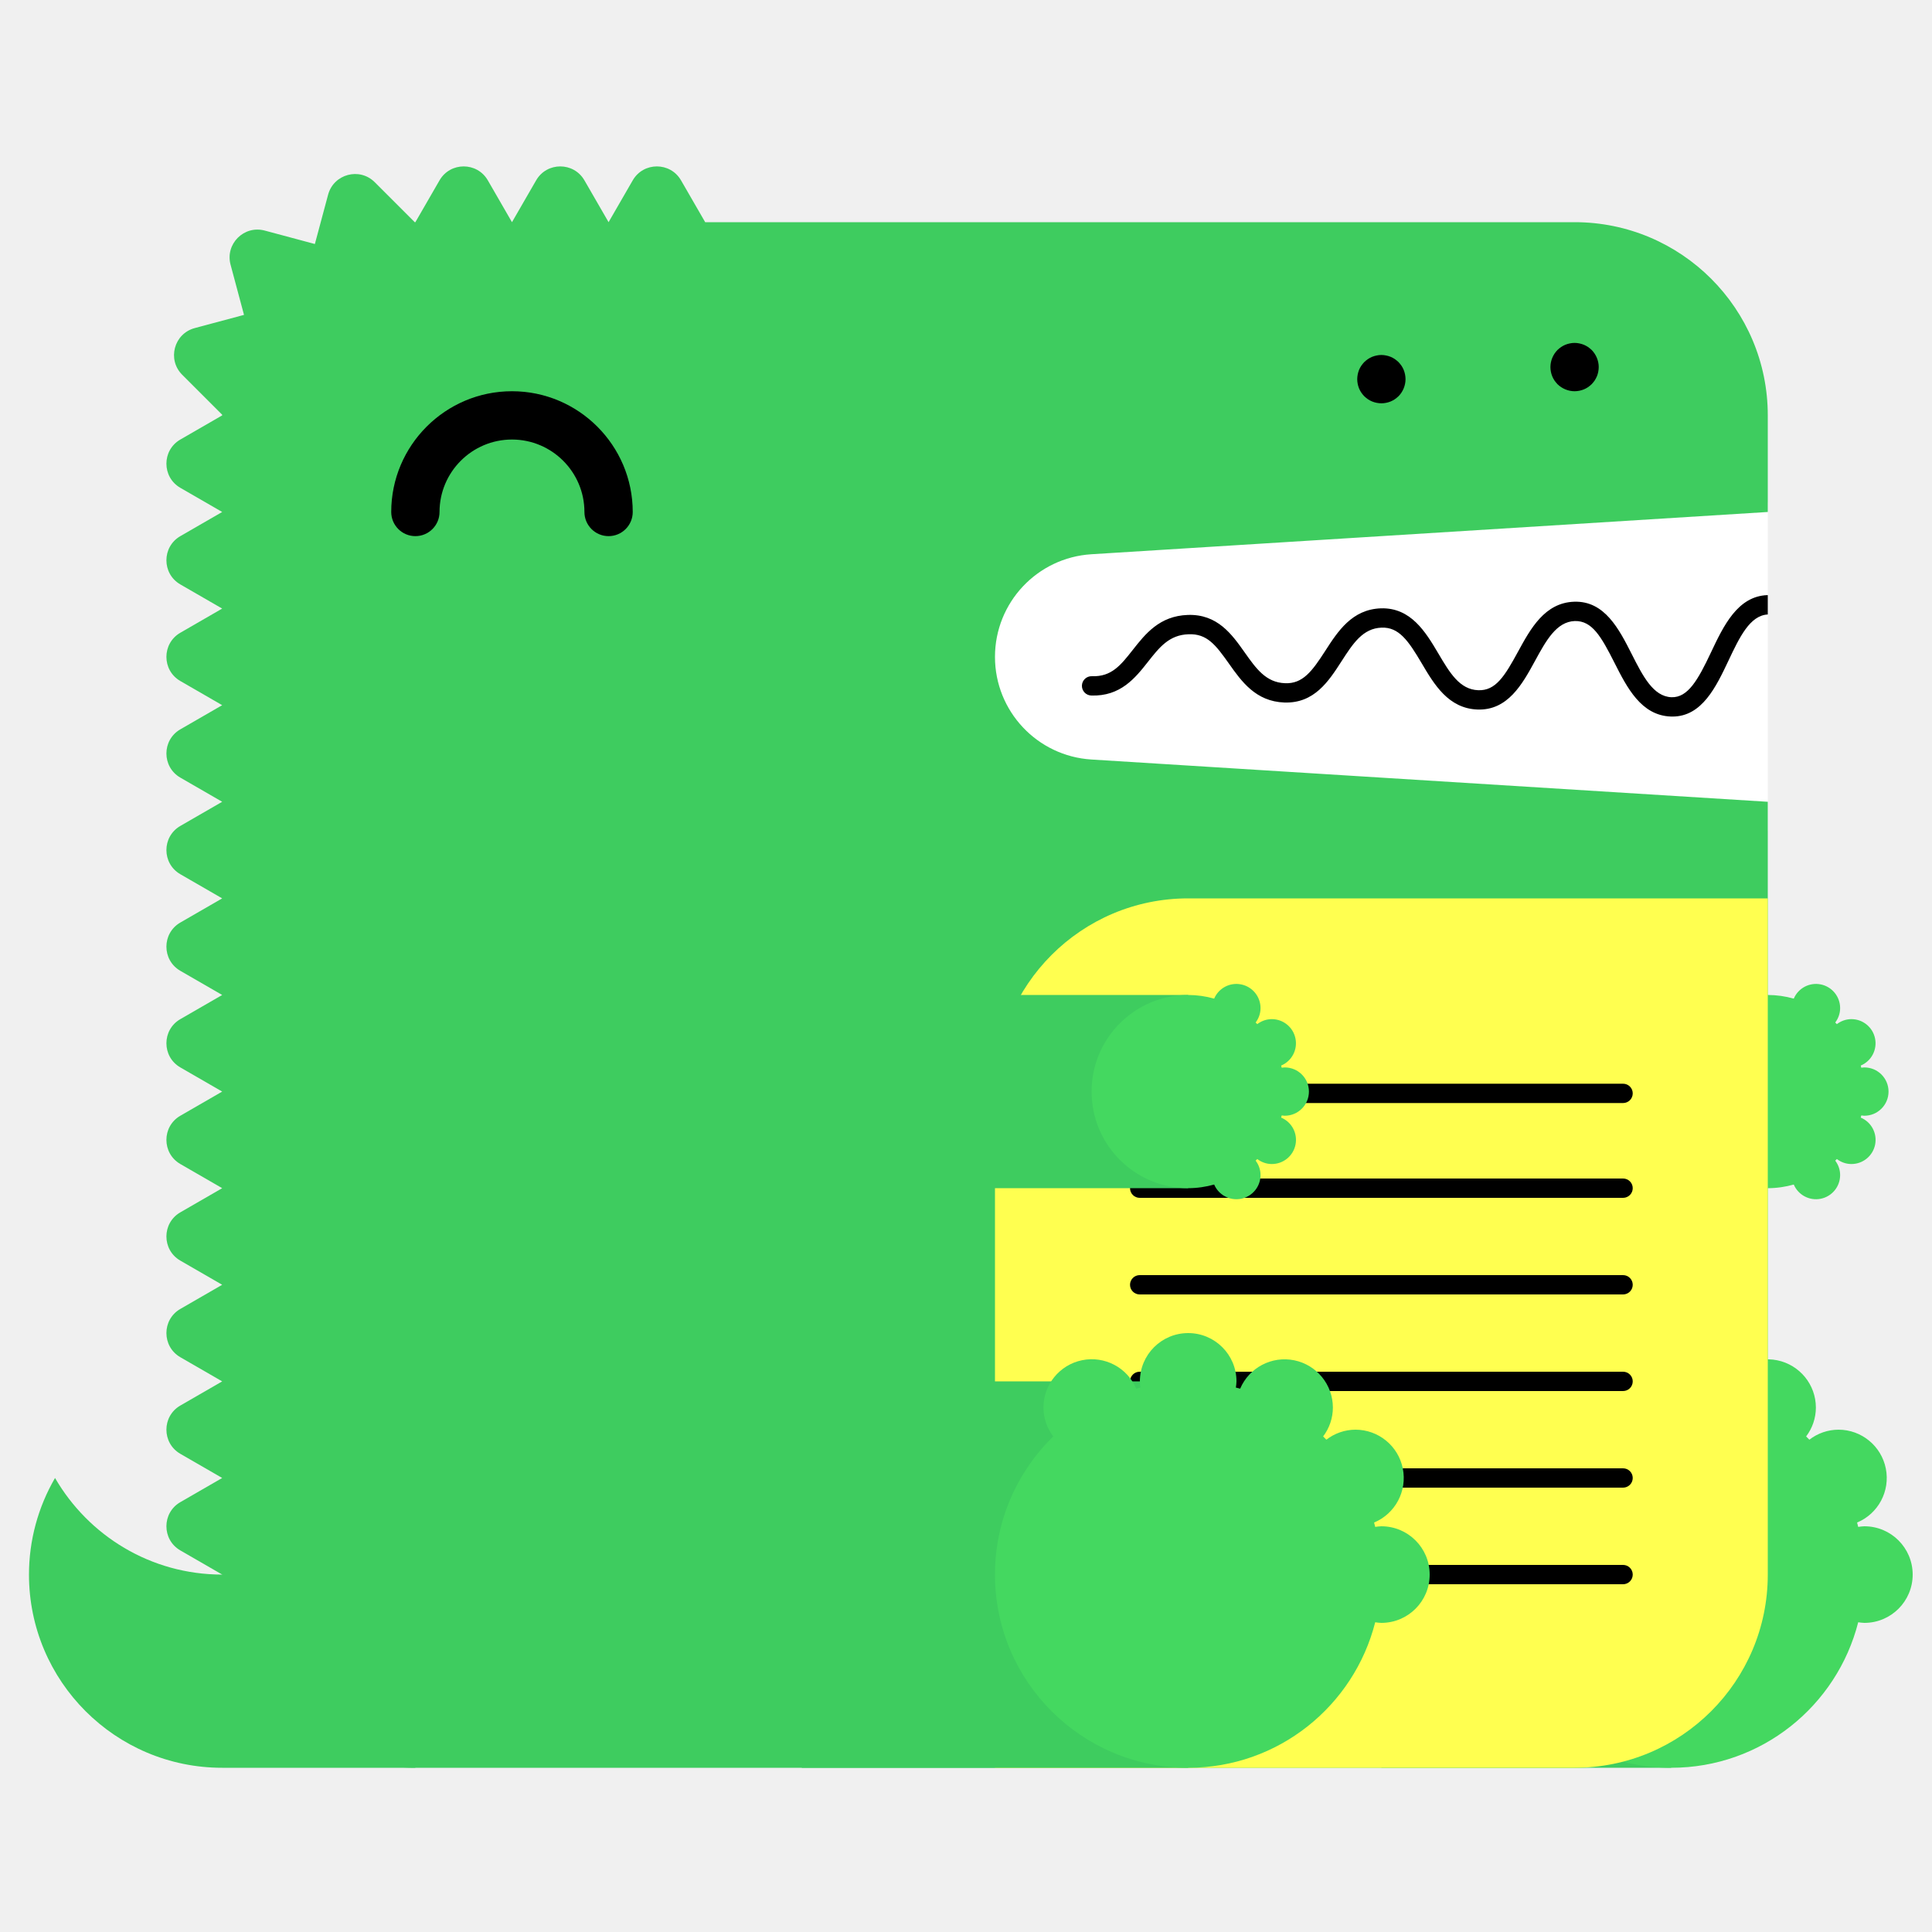
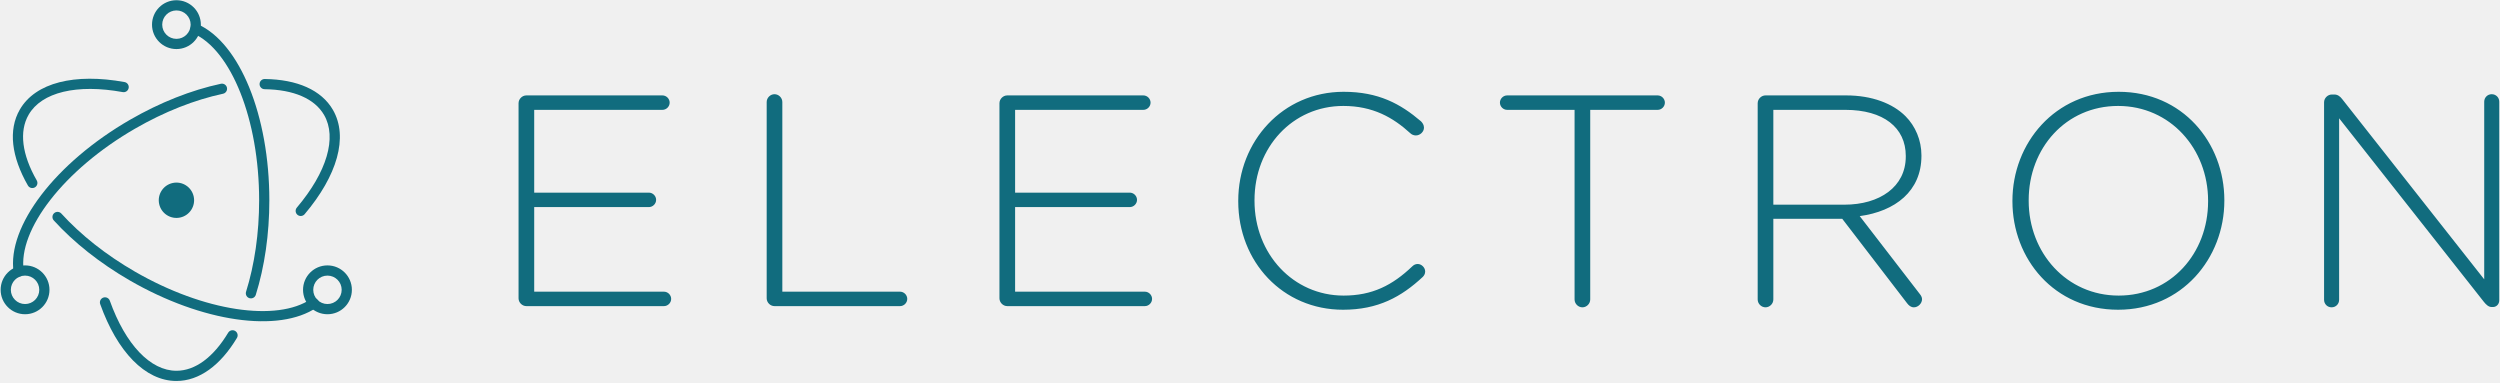
- <svg xmlns="http://www.w3.org/2000/svg" width="200" height="200" viewBox="0 0 200 200">
-   <g fill="none" fill-rule="evenodd">
-     <path fill="#FFF" d="M99 52h84v34H99z" />
-     <path d="M23 163c-7.398 0-13.843-4.027-17.303-10A19.886 19.886 0 0 0 3 163c0 11.046 8.954 20 20 20h20v-20H23z" fill="#3ECC5F" />
-     <path d="M112.98 57.376L183 53V43c0-11.046-8.954-20-20-20H73l-2.5-4.33c-1.112-1.925-3.889-1.925-5 0L63 23l-2.5-4.33c-1.111-1.925-3.889-1.925-5 0L53 23l-2.5-4.33c-1.111-1.925-3.889-1.925-5 0L43 23c-.022 0-.042.003-.065.003l-4.142-4.141c-1.57-1.571-4.252-.853-4.828 1.294l-1.369 5.104-5.192-1.392c-2.148-.575-4.111 1.389-3.535 3.536l1.39 5.193-5.102 1.367c-2.148.576-2.867 3.259-1.296 4.83l4.142 4.142c0 .021-.003.042-.003.064l-4.33 2.5c-1.925 1.111-1.925 3.889 0 5L23 53l-4.33 2.5c-1.925 1.111-1.925 3.889 0 5L23 63l-4.33 2.5c-1.925 1.111-1.925 3.889 0 5L23 73l-4.33 2.5c-1.925 1.111-1.925 3.889 0 5L23 83l-4.33 2.5c-1.925 1.111-1.925 3.889 0 5L23 93l-4.33 2.5c-1.925 1.111-1.925 3.889 0 5L23 103l-4.33 2.5c-1.925 1.111-1.925 3.889 0 5L23 113l-4.33 2.5c-1.925 1.111-1.925 3.889 0 5L23 123l-4.33 2.5c-1.925 1.111-1.925 3.889 0 5L23 133l-4.33 2.5c-1.925 1.111-1.925 3.889 0 5L23 143l-4.33 2.5c-1.925 1.111-1.925 3.889 0 5L23 153l-4.33 2.5c-1.925 1.111-1.925 3.889 0 5L23 163c0 11.046 8.954 20 20 20h120c11.046 0 20-8.954 20-20V83l-70.02-4.376A10.645 10.645 0 0 1 103 68c0-5.621 4.37-10.273 9.98-10.624" fill="#3ECC5F" />
-     <path fill="#3ECC5F" d="M143 183h30v-40h-30z" />
-     <path d="M193 158c-.219 0-.428.037-.639.064-.038-.15-.074-.301-.116-.451A5 5 0 0 0 190.32 148a4.96 4.96 0 0 0-3.016 1.036 26.531 26.531 0 0 0-.335-.336 4.955 4.955 0 0 0 1.011-2.987 5 5 0 0 0-9.599-1.959c-.148-.042-.297-.077-.445-.115.027-.211.064-.42.064-.639a5 5 0 0 0-5-5 5 5 0 0 0-5 5c0 .219.037.428.064.639-.148.038-.297.073-.445.115a4.998 4.998 0 0 0-9.599 1.959c0 1.125.384 2.151 1.011 2.987-3.717 3.632-6.031 8.693-6.031 14.3 0 11.046 8.954 20 20 20 9.339 0 17.16-6.41 19.361-15.064.211.027.42.064.639.064a5 5 0 0 0 5-5 5 5 0 0 0-5-5" fill="#44D860" />
-     <path fill="#3ECC5F" d="M153 123h30v-20h-30z" />
-     <path d="M193 115.5a2.5 2.5 0 1 0 0-5c-.109 0-.214.019-.319.032-.02-.075-.037-.15-.058-.225a2.501 2.501 0 0 0-.963-4.807c-.569 0-1.088.197-1.508.518a6.653 6.653 0 0 0-.168-.168c.314-.417.506-.931.506-1.494a2.5 2.5 0 0 0-4.8-.979A9.987 9.987 0 0 0 183 103c-5.522 0-10 4.478-10 10s4.478 10 10 10c.934 0 1.833-.138 2.69-.377a2.5 2.5 0 0 0 4.8-.979c0-.563-.192-1.077-.506-1.494.057-.055.113-.111.168-.168.42.321.939.518 1.508.518a2.5 2.5 0 0 0 .963-4.807c.021-.074.038-.15.058-.225.105.013.21.032.319.032" fill="#44D860" />
-     <path d="M63 55.5a2.5 2.5 0 0 1-2.5-2.5c0-4.136-3.364-7.5-7.5-7.5s-7.5 3.364-7.5 7.5a2.5 2.5 0 1 1-5 0c0-6.893 5.607-12.5 12.5-12.5S65.5 46.107 65.5 53a2.5 2.5 0 0 1-2.5 2.5" fill="#000" />
-     <path d="M103 183h60c11.046 0 20-8.954 20-20V93h-60c-11.046 0-20 8.954-20 20v70z" fill="#FFFF50" />
-     <path d="M168.02 124h-50.04a1 1 0 1 1 0-2h50.04a1 1 0 1 1 0 2m0 20h-50.04a1 1 0 1 1 0-2h50.04a1 1 0 1 1 0 2m0 20h-50.04a1 1 0 1 1 0-2h50.04a1 1 0 1 1 0 2m0-49.814h-50.04a1 1 0 1 1 0-2h50.04a1 1 0 1 1 0 2m0 19.814h-50.04a1 1 0 1 1 0-2h50.04a1 1 0 1 1 0 2m0 20h-50.04a1 1 0 1 1 0-2h50.04a1 1 0 1 1 0 2M183 61.611c-.012 0-.022-.006-.034-.005-3.09.105-4.552 3.196-5.842 5.923-1.346 2.85-2.387 4.703-4.093 4.647-1.889-.068-2.969-2.202-4.113-4.46-1.314-2.594-2.814-5.536-5.963-5.426-3.046.104-4.513 2.794-5.807 5.167-1.377 2.528-2.314 4.065-4.121 3.994-1.927-.07-2.951-1.805-4.136-3.813-1.321-2.236-2.848-4.75-5.936-4.664-2.994.103-4.465 2.385-5.763 4.4-1.373 2.13-2.335 3.428-4.165 3.351-1.973-.07-2.992-1.51-4.171-3.177-1.324-1.873-2.816-3.993-5.895-3.89-2.928.1-4.399 1.97-5.696 3.618-1.232 1.564-2.194 2.802-4.229 2.724a1 1 0 0 0-.072 2c3.017.101 4.545-1.8 5.872-3.487 1.177-1.496 2.193-2.787 4.193-2.855 1.926-.082 2.829 1.115 4.195 3.045 1.297 1.834 2.769 3.914 5.731 4.021 3.103.104 4.596-2.215 5.918-4.267 1.182-1.834 2.202-3.417 4.15-3.484 1.793-.067 2.769 1.35 4.145 3.681 1.297 2.197 2.766 4.686 5.787 4.796 3.125.108 4.634-2.62 5.949-5.035 1.139-2.088 2.214-4.06 4.119-4.126 1.793-.042 2.728 1.595 4.111 4.33 1.292 2.553 2.757 5.445 5.825 5.556l.169.003c3.064 0 4.518-3.075 5.805-5.794 1.139-2.41 2.217-4.68 4.067-4.773v-2z" fill="#000" />
-     <path fill="#3ECC5F" d="M83 183h40v-40H83z" />
-     <path d="M143 158c-.219 0-.428.037-.639.064-.038-.15-.074-.301-.116-.451A5 5 0 0 0 140.32 148a4.96 4.96 0 0 0-3.016 1.036 26.531 26.531 0 0 0-.335-.336 4.955 4.955 0 0 0 1.011-2.987 5 5 0 0 0-9.599-1.959c-.148-.042-.297-.077-.445-.115.027-.211.064-.42.064-.639a5 5 0 0 0-5-5 5 5 0 0 0-5 5c0 .219.037.428.064.639-.148.038-.297.073-.445.115a4.998 4.998 0 0 0-9.599 1.959c0 1.125.384 2.151 1.011 2.987-3.717 3.632-6.031 8.693-6.031 14.3 0 11.046 8.954 20 20 20 9.339 0 17.16-6.41 19.361-15.064.211.027.42.064.639.064a5 5 0 0 0 5-5 5 5 0 0 0-5-5" fill="#44D860" />
-     <path fill="#3ECC5F" d="M83 123h40v-20H83z" />
-     <path d="M133 115.5a2.5 2.5 0 1 0 0-5c-.109 0-.214.019-.319.032-.02-.075-.037-.15-.058-.225a2.501 2.501 0 0 0-.963-4.807c-.569 0-1.088.197-1.508.518a6.653 6.653 0 0 0-.168-.168c.314-.417.506-.931.506-1.494a2.5 2.5 0 0 0-4.8-.979A9.987 9.987 0 0 0 123 103c-5.522 0-10 4.478-10 10s4.478 10 10 10c.934 0 1.833-.138 2.69-.377a2.5 2.5 0 0 0 4.8-.979c0-.563-.192-1.077-.506-1.494.057-.055.113-.111.168-.168.42.321.939.518 1.508.518a2.5 2.5 0 0 0 .963-4.807c.021-.074.038-.15.058-.225.105.013.21.032.319.032" fill="#44D860" />
-     <path d="M143 41.75c-.16 0-.33-.02-.49-.05a2.52 2.52 0 0 1-.47-.14c-.15-.06-.29-.14-.431-.23-.13-.09-.259-.2-.38-.31-.109-.12-.219-.24-.309-.38s-.17-.28-.231-.43a2.619 2.619 0 0 1-.189-.96c0-.16.02-.33.05-.49.03-.16.08-.31.139-.47.061-.15.141-.29.231-.43.09-.13.2-.26.309-.38.121-.11.25-.22.38-.31.141-.09.281-.17.431-.23.149-.06.31-.11.47-.14.32-.07.65-.07.98 0 .159.03.32.08.47.14.149.06.29.14.43.23.13.09.259.2.38.31.11.12.22.25.31.38.09.14.17.28.23.43.06.16.11.31.14.47.029.16.05.33.05.49 0 .66-.271 1.31-.73 1.77-.121.11-.25.22-.38.31-.14.09-.281.17-.43.23a2.565 2.565 0 0 1-.96.19m20-1.25c-.66 0-1.3-.27-1.771-.73a3.802 3.802 0 0 1-.309-.38c-.09-.14-.17-.28-.231-.43a2.619 2.619 0 0 1-.189-.96c0-.66.27-1.3.729-1.77.121-.11.25-.22.38-.31.141-.09.281-.17.431-.23.149-.06.31-.11.47-.14.32-.07.66-.07.98 0 .159.03.32.08.47.14.149.06.29.14.43.23.13.09.259.2.38.31.459.47.73 1.11.73 1.77 0 .16-.021.33-.05.49-.03.16-.08.32-.14.47-.07.15-.14.29-.23.43-.09.13-.2.26-.31.38-.121.11-.25.22-.38.31-.14.09-.281.17-.43.23a2.565 2.565 0 0 1-.96.19" fill="#000" />
+ <svg xmlns="http://www.w3.org/2000/svg" width="980px" height="150px" viewBox="0 0 980 150" version="1.1">
+   <defs />
+   <g stroke="none" stroke-width="1" fill="none" fill-rule="evenodd">
+     <g transform="translate(-1, -1)" fill="#116C7E">
+       <g transform="translate(204, 36)">
+         <path d="M3.34,85 L57.266,85 C58.8,85 60.098,83.702 60.098,82.168 C60.098,80.634 58.8,79.336 57.266,79.336 L6.408,79.336 L6.408,46.178 L51.366,46.178 C52.9,46.178 54.198,44.88 54.198,43.346 C54.198,41.812 52.9,40.514 51.366,40.514 L6.408,40.514 L6.408,8.064 L56.676,8.064 C58.21,8.064 59.508,6.766 59.508,5.232 C59.508,3.698 58.21,2.4 56.676,2.4 L3.34,2.4 C1.688,2.4 0.272,3.816 0.272,5.468 L0.272,81.932 C0.272,83.584 1.688,85 3.34,85 L3.34,85 Z M97.538,81.932 C97.538,83.584 98.954,85 100.606,85 L149.812,85 C151.346,85 152.644,83.702 152.644,82.168 C152.644,80.634 151.346,79.336 149.812,79.336 L103.674,79.336 L103.674,4.996 C103.674,3.344 102.258,1.928 100.606,1.928 C98.954,1.928 97.538,3.344 97.538,4.996 L97.538,81.932 Z M191.853,85 L245.779,85 C247.313,85 248.611,83.702 248.611,82.168 C248.611,80.634 247.313,79.336 245.779,79.336 L194.921,79.336 L194.921,46.178 L239.879,46.178 C241.413,46.178 242.711,44.88 242.711,43.346 C242.711,41.812 241.413,40.514 239.879,40.514 L194.921,40.514 L194.921,8.064 L245.189,8.064 C246.723,8.064 248.021,6.766 248.021,5.232 C248.021,3.698 246.723,2.4 245.189,2.4 L191.853,2.4 C190.201,2.4 188.785,3.816 188.785,5.468 L188.785,81.932 C188.785,83.584 190.201,85 191.853,85 L191.853,85 Z M323.457,86.416 C337.263,86.416 346.349,81.342 354.727,73.554 C355.199,73.082 355.671,72.374 355.671,71.43 C355.671,69.896 354.255,68.48 352.721,68.48 C351.777,68.48 351.069,68.952 350.597,69.424 C342.809,76.858 334.903,80.87 323.693,80.87 C303.987,80.87 288.765,64.586 288.765,43.7 L288.765,43.464 C288.765,22.696 303.751,6.53 323.575,6.53 C335.139,6.53 343.045,11.014 349.889,17.268 C350.361,17.74 351.187,18.094 352.013,18.094 C353.665,18.094 355.199,16.678 355.199,15.026 C355.199,13.964 354.609,13.138 354.019,12.548 C345.995,5.704 337.381,0.984 323.693,0.984 C299.857,0.984 282.393,20.336 282.393,43.7 L282.393,43.936 C282.393,67.654 299.857,86.416 323.457,86.416 L323.457,86.416 Z M414.233,82.404 C414.233,84.056 415.649,85.472 417.301,85.472 C418.953,85.472 420.369,84.056 420.369,82.404 L420.369,8.064 L446.801,8.064 C448.335,8.064 449.633,6.766 449.633,5.232 C449.633,3.698 448.335,2.4 446.801,2.4 L387.801,2.4 C386.267,2.4 384.969,3.698 384.969,5.232 C384.969,6.766 386.267,8.064 387.801,8.064 L414.233,8.064 L414.233,82.404 Z M486.011,82.404 C486.011,84.056 487.427,85.472 489.079,85.472 C490.731,85.472 492.147,84.056 492.147,82.404 L492.147,50.78 L519.169,50.78 L544.539,83.82 C545.247,84.764 546.073,85.472 547.253,85.472 C548.905,85.472 550.439,83.938 550.439,82.286 C550.439,81.578 550.085,80.87 549.495,80.162 L526.013,49.718 C539.937,47.83 550.203,39.924 550.203,26.118 L550.203,25.882 C550.203,19.982 547.843,14.436 543.949,10.542 C538.993,5.586 530.851,2.4 520.703,2.4 L489.079,2.4 C487.427,2.4 486.011,3.816 486.011,5.468 L486.011,82.404 Z M492.147,45.234 L492.147,8.064 L520.349,8.064 C535.335,8.064 544.067,15.026 544.067,26.118 L544.067,26.354 C544.067,38.272 533.801,45.234 519.995,45.234 L492.147,45.234 Z M627.29,86.416 C652.306,86.416 668.944,66.238 668.944,43.7 L668.944,43.464 C668.944,20.926 652.542,0.984 627.526,0.984 C602.51,0.984 585.872,21.162 585.872,43.7 L585.872,43.936 C585.872,66.474 602.274,86.416 627.29,86.416 L627.29,86.416 Z M627.526,80.87 C607.112,80.87 592.244,64.114 592.244,43.7 L592.244,43.464 C592.244,23.05 606.876,6.53 627.29,6.53 C647.704,6.53 662.572,23.286 662.572,43.7 L662.572,43.936 C662.572,64.35 647.94,80.87 627.526,80.87 L627.526,80.87 Z M708.036,82.522 C708.036,84.174 709.334,85.472 710.986,85.472 C712.638,85.472 713.936,84.174 713.936,82.522 L713.936,11.368 L770.694,83.348 C771.638,84.528 772.582,85.354 773.762,85.354 L774.234,85.354 C775.65,85.354 776.712,84.174 776.712,82.758 L776.712,4.878 C776.712,3.226 775.414,1.928 773.762,1.928 C772.11,1.928 770.812,3.226 770.812,4.878 L770.812,74.498 L715.116,3.816 C714.29,2.754 713.346,2.046 712.048,2.046 L711.104,2.046 C709.452,2.046 708.036,3.462 708.036,5.114 L708.036,82.522 Z" />
+       </g>
+       <g transform="translate(0.699997, 0.400002)">
+         <path d="M49.127,32.768 C29.623,29.215 14.201,32.933 8.055,43.579 C3.469,51.523 4.78,62.055 11.235,73.313 C11.784,74.271 13.006,74.603 13.964,74.054 C14.923,73.504 15.254,72.282 14.705,71.324 C8.89,61.182 7.759,52.092 11.519,45.579 C16.625,36.736 30.38,33.419 48.41,36.703 C49.497,36.901 50.538,36.181 50.736,35.094 C50.934,34.007 50.213,32.966 49.127,32.768 L49.127,32.768 Z M21.377,86.998 C29.264,95.664 39.51,103.793 51.194,110.539 C79.487,126.874 109.606,131.24 124.45,121.118 C125.363,120.496 125.598,119.252 124.976,118.339 C124.354,117.427 123.109,117.191 122.197,117.813 C108.912,126.872 80.3,122.725 53.194,107.075 C41.859,100.53 31.938,92.659 24.336,84.305 C23.592,83.489 22.328,83.429 21.511,84.172 C20.694,84.916 20.634,86.181 21.377,86.998 L21.377,86.998 Z" />
+         <path d="M119.715,84.565 C132.486,69.478 136.945,54.304 130.812,43.68 C126.298,35.864 116.758,31.736 104.078,31.572 C102.973,31.557 102.066,32.441 102.052,33.545 C102.038,34.65 102.921,35.557 104.026,35.571 C115.43,35.72 123.649,39.275 127.347,45.68 C132.442,54.505 128.465,68.036 116.662,81.98 C115.948,82.823 116.053,84.085 116.896,84.799 C117.739,85.513 119.001,85.408 119.715,84.565 L119.715,84.565 Z M86.894,33.434 C75.347,35.908 63.057,40.745 51.253,47.56 C22.046,64.422 2.994,89.287 5.64,107.316 C5.8,108.408 6.816,109.164 7.909,109.004 C9.002,108.844 9.758,107.828 9.598,106.735 C7.248,90.727 25.308,67.158 53.253,51.024 C64.703,44.413 76.604,39.729 87.732,37.345 C88.812,37.114 89.5,36.05 89.269,34.97 C89.037,33.89 87.974,33.202 86.894,33.434 L86.894,33.434 Z" />
+         <path d="M39.578,119.815 C46.255,138.46 57.179,149.94 69.463,149.94 C78.421,149.94 86.71,143.833 93.173,133.081 C93.742,132.135 93.436,130.906 92.489,130.337 C91.543,129.768 90.314,130.074 89.745,131.021 C83.936,140.683 76.801,145.94 69.463,145.94 C59.259,145.94 49.516,135.701 43.344,118.466 C42.972,117.426 41.827,116.885 40.787,117.258 C39.747,117.63 39.206,118.775 39.578,119.815 L39.578,119.815 Z M100.569,116.168 C104.026,105.122 105.882,92.379 105.882,79.1 C105.882,45.966 94.286,17.403 77.768,10.069 C76.758,9.621 75.576,10.076 75.128,11.085 C74.68,12.095 75.135,13.276 76.144,13.725 C90.876,20.266 101.882,47.374 101.882,79.1 C101.882,91.983 100.085,104.323 96.752,114.973 C96.422,116.027 97.009,117.149 98.063,117.479 C99.117,117.809 100.239,117.222 100.569,116.168 L100.569,116.168 Z" />
+         <path d="M138.237,114.208 C138.237,108.922 133.951,104.636 128.665,104.636 C123.378,104.636 119.092,108.922 119.092,114.208 C119.092,119.495 123.378,123.781 128.665,123.781 C133.951,123.781 138.237,119.495 138.237,114.208 L138.237,114.208 Z M134.237,114.208 C134.237,117.286 131.742,119.781 128.665,119.781 C125.587,119.781 123.092,117.286 123.092,114.208 C123.092,111.131 125.587,108.636 128.665,108.636 C131.742,108.636 134.237,111.131 134.237,114.208 L134.237,114.208 Z" />
+         <path d="M10.123,123.781 C15.41,123.781 19.695,119.495 19.695,114.208 C19.695,108.922 15.41,104.636 10.123,104.636 C4.836,104.636 0.551,108.922 0.551,114.208 C0.551,119.495 4.836,123.781 10.123,123.781 L10.123,123.781 Z M10.123,119.781 C7.046,119.781 4.551,117.286 4.551,114.208 C4.551,111.131 7.046,108.636 10.123,108.636 C13.201,108.636 15.695,111.131 15.695,114.208 C15.695,117.286 13.201,119.781 10.123,119.781 L10.123,119.781 Z" />
+         <path d="M69.463,19.833 C74.749,19.833 79.035,15.547 79.035,10.261 C79.035,4.974 74.749,0.688 69.463,0.688 C64.176,0.688 59.89,4.974 59.89,10.261 C59.89,15.547 64.176,19.833 69.463,19.833 L69.463,19.833 Z M69.463,15.833 C66.385,15.833 63.89,13.338 63.89,10.261 C63.89,7.183 66.385,4.688 69.463,4.688 C72.54,4.688 75.035,7.183 75.035,10.261 C75.035,13.338 72.54,15.833 69.463,15.833 L69.463,15.833 Z" />
+         <path d="M70.925,85.87 C67.186,86.678 63.502,84.301 62.693,80.563 C61.887,76.824 64.261,73.14 68,72.331 C71.739,71.523 75.422,73.899 76.232,77.638 C77.04,81.377 74.664,85.06 70.925,85.87 Z" />
+       </g>
+     </g>
  </g>
</svg>
